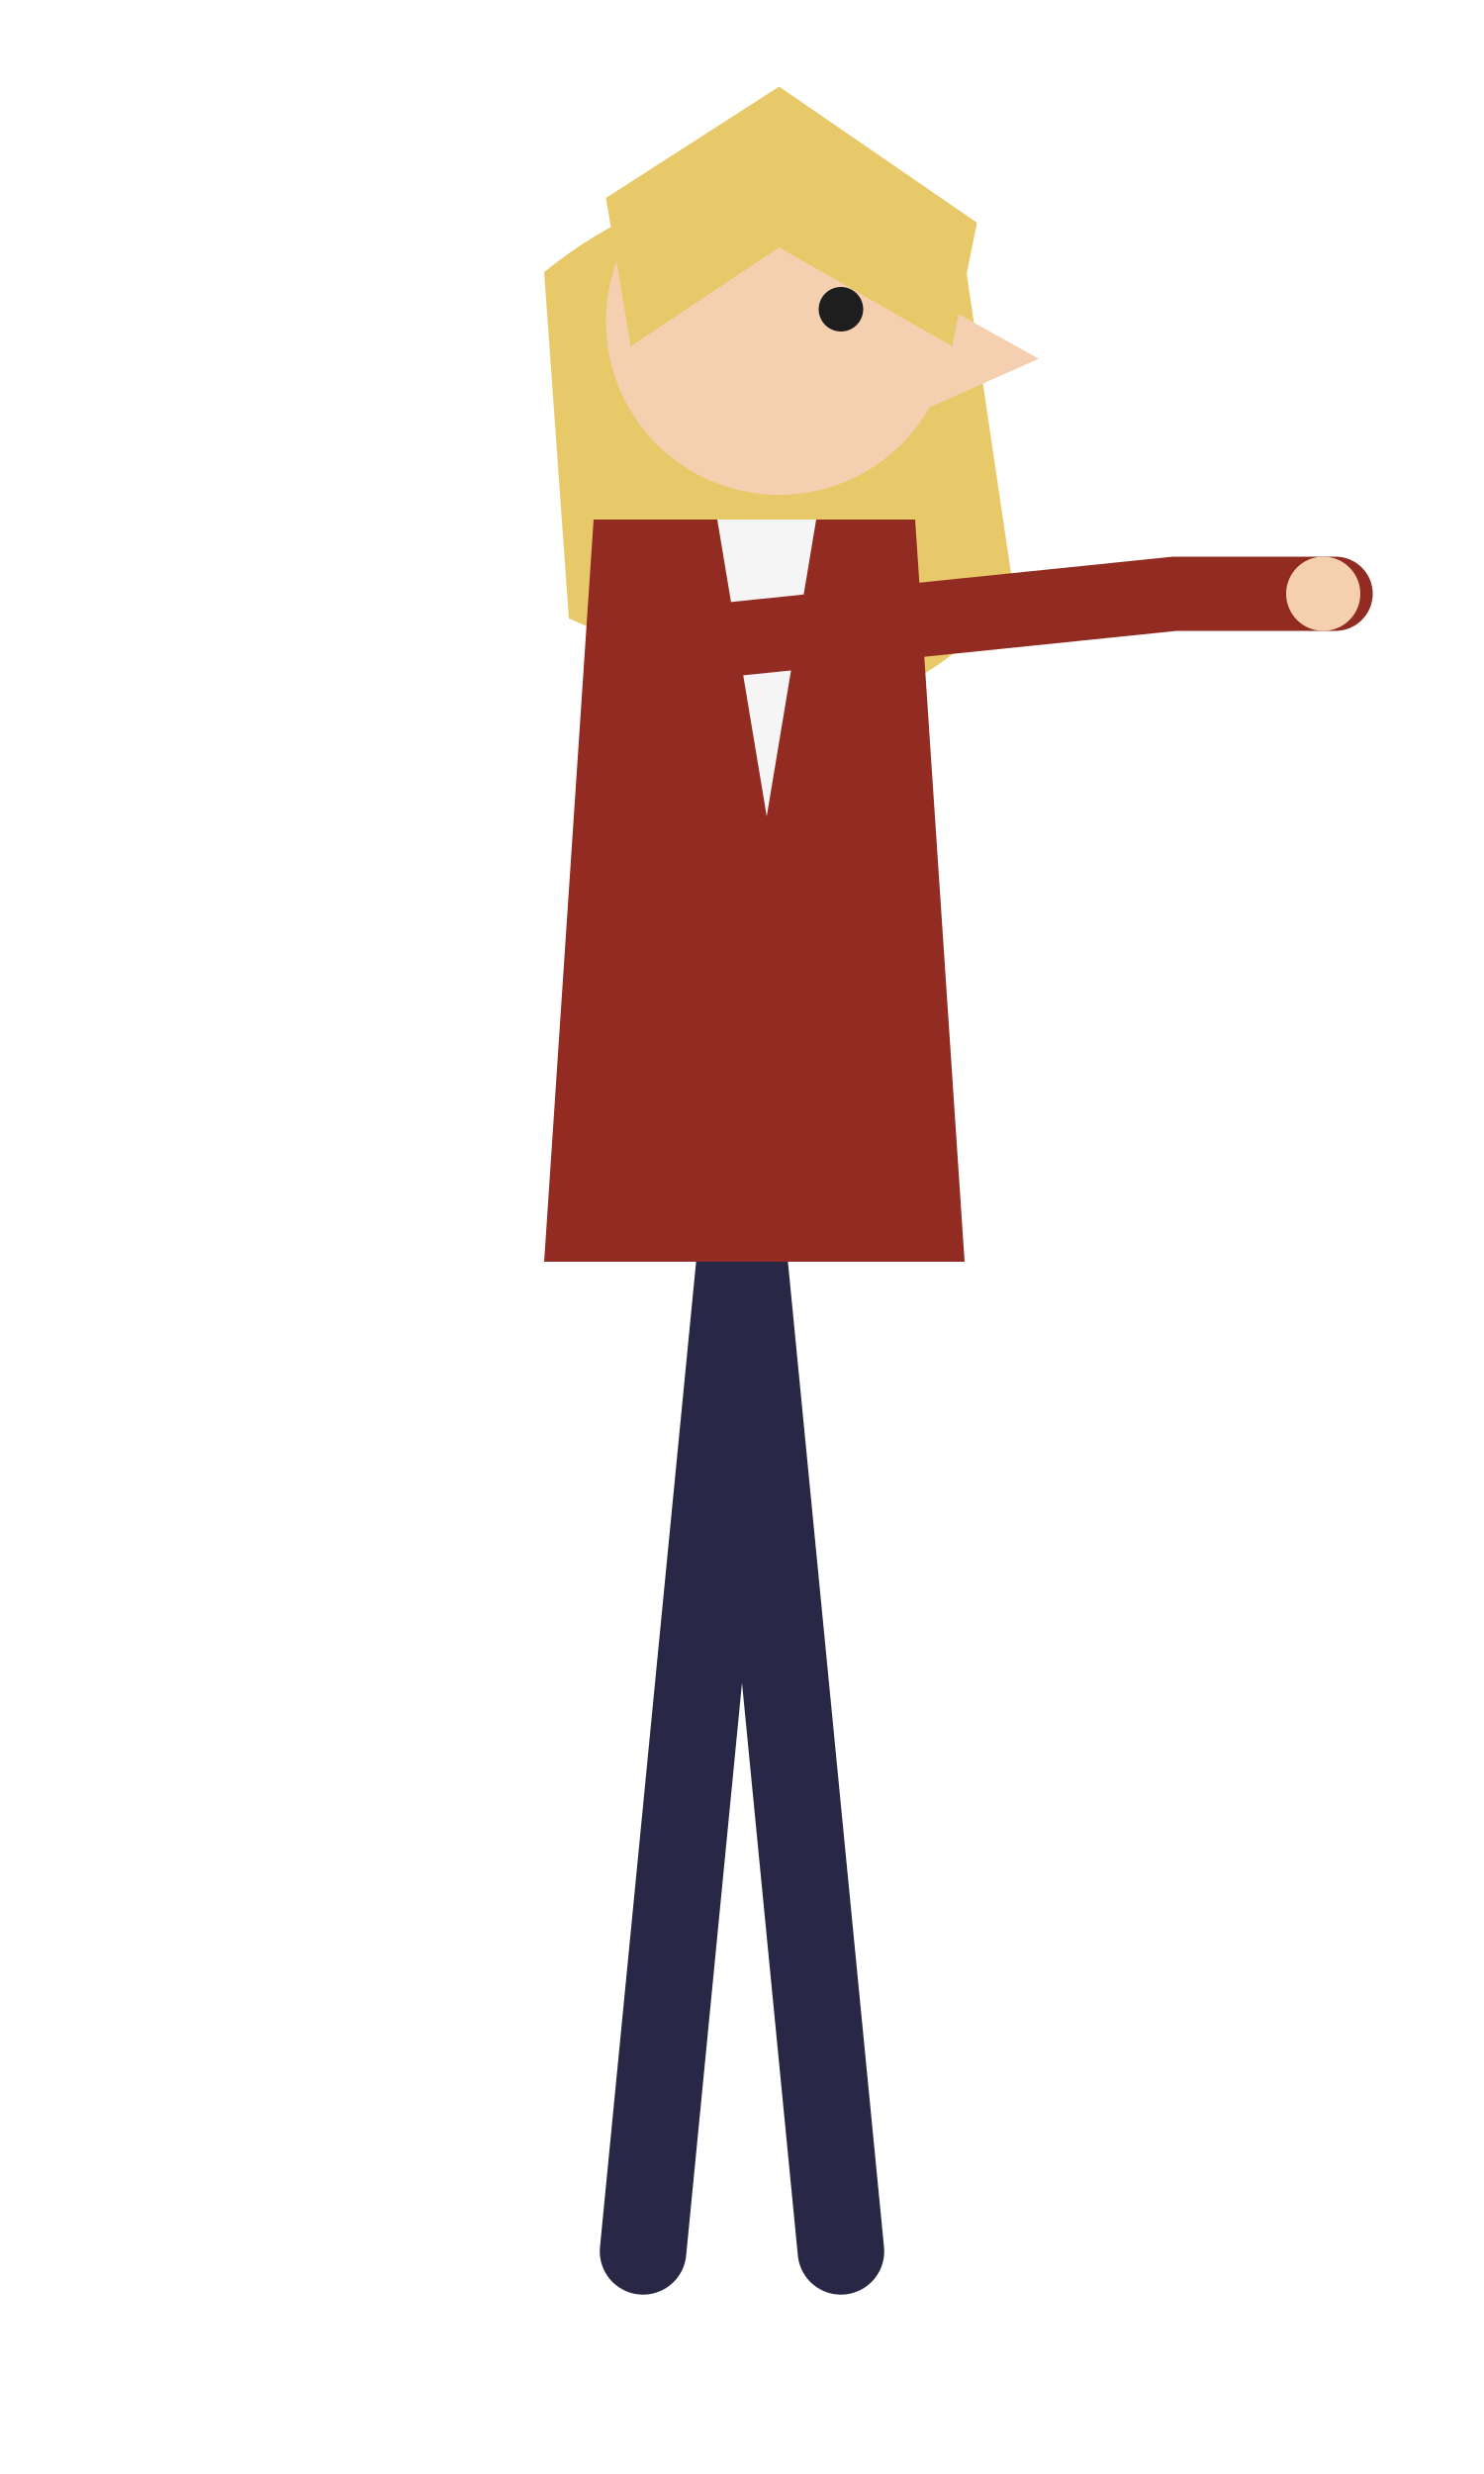
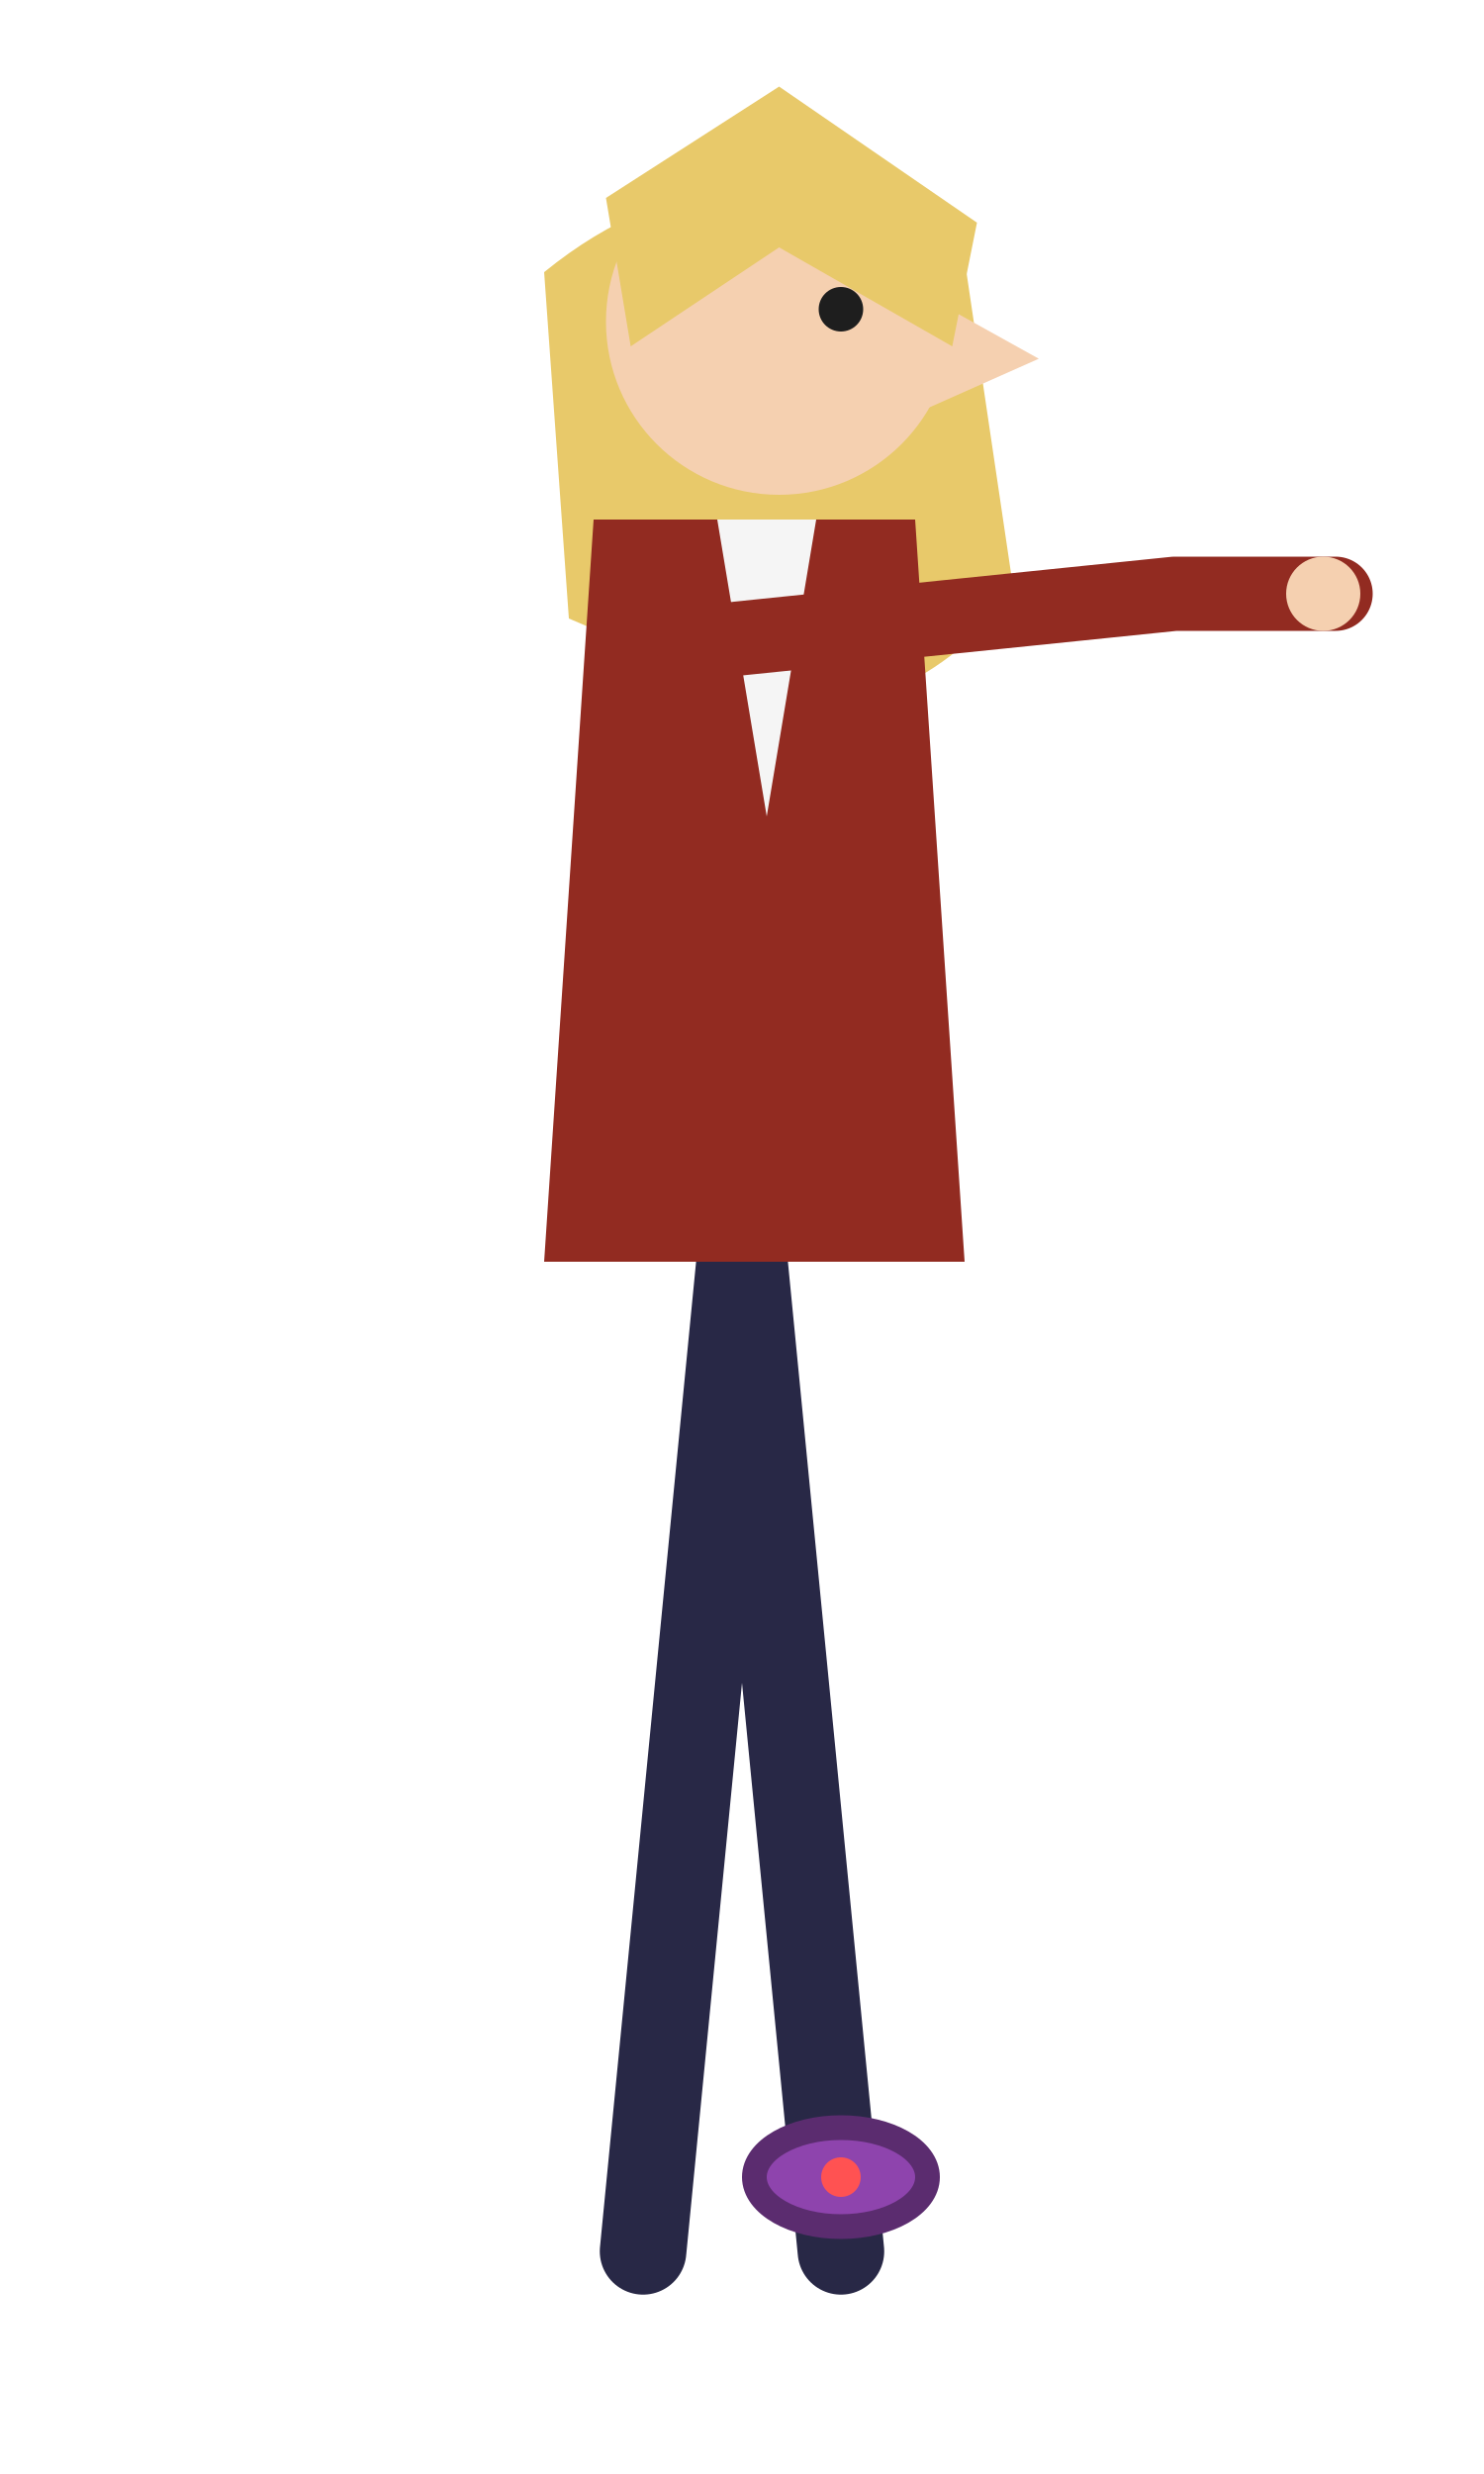
<svg xmlns="http://www.w3.org/2000/svg" viewBox="0 0 120 200" width="120" height="200">
  <path d="M44 22 Q60 9 78 21 L82 48 Q72 60 60 56 L46 50 Z" fill="#e8c96a" />
  <g stroke="#282846" stroke-width="7" stroke-linecap="round" fill="none">
    <path d="M60 100 L68 182 M60 100 L52 182" />
  </g>
  <path d="M48 42 L74 42 L78 102 L44 102 Z" fill="#922b21" />
  <path d="M58 42 L66 42 L62 66 Z" fill="#f5f5f5" />
  <g stroke="#922b21" stroke-width="6" stroke-linecap="round" fill="none">
    <path d="M56 52 L95 48 M95 48 L108 48" />
  </g>
  <circle cx="107" cy="48" r="3" fill="#f5d0b0" />
  <circle cx="63" cy="26" r="14" fill="#f5d0b0" />
  <path d="M75 24 L84 29 L75 33 Z" fill="#f5d0b0" />
  <path d="M49 16 L63 7 L79 18 L77 28 L63 20 L51 28 Z" fill="#e8c96a" />
  <circle cx="68" cy="25" r="1.8" fill="#1e1e1e" />
+   <ellipse cx="68" cy="176" rx="7" ry="4" fill="#8e44ad" stroke="#5b2c6f" stroke-width="2" />
+   <circle cx="68" cy="176" r="1.6" fill="#ff5252" />
</svg>
